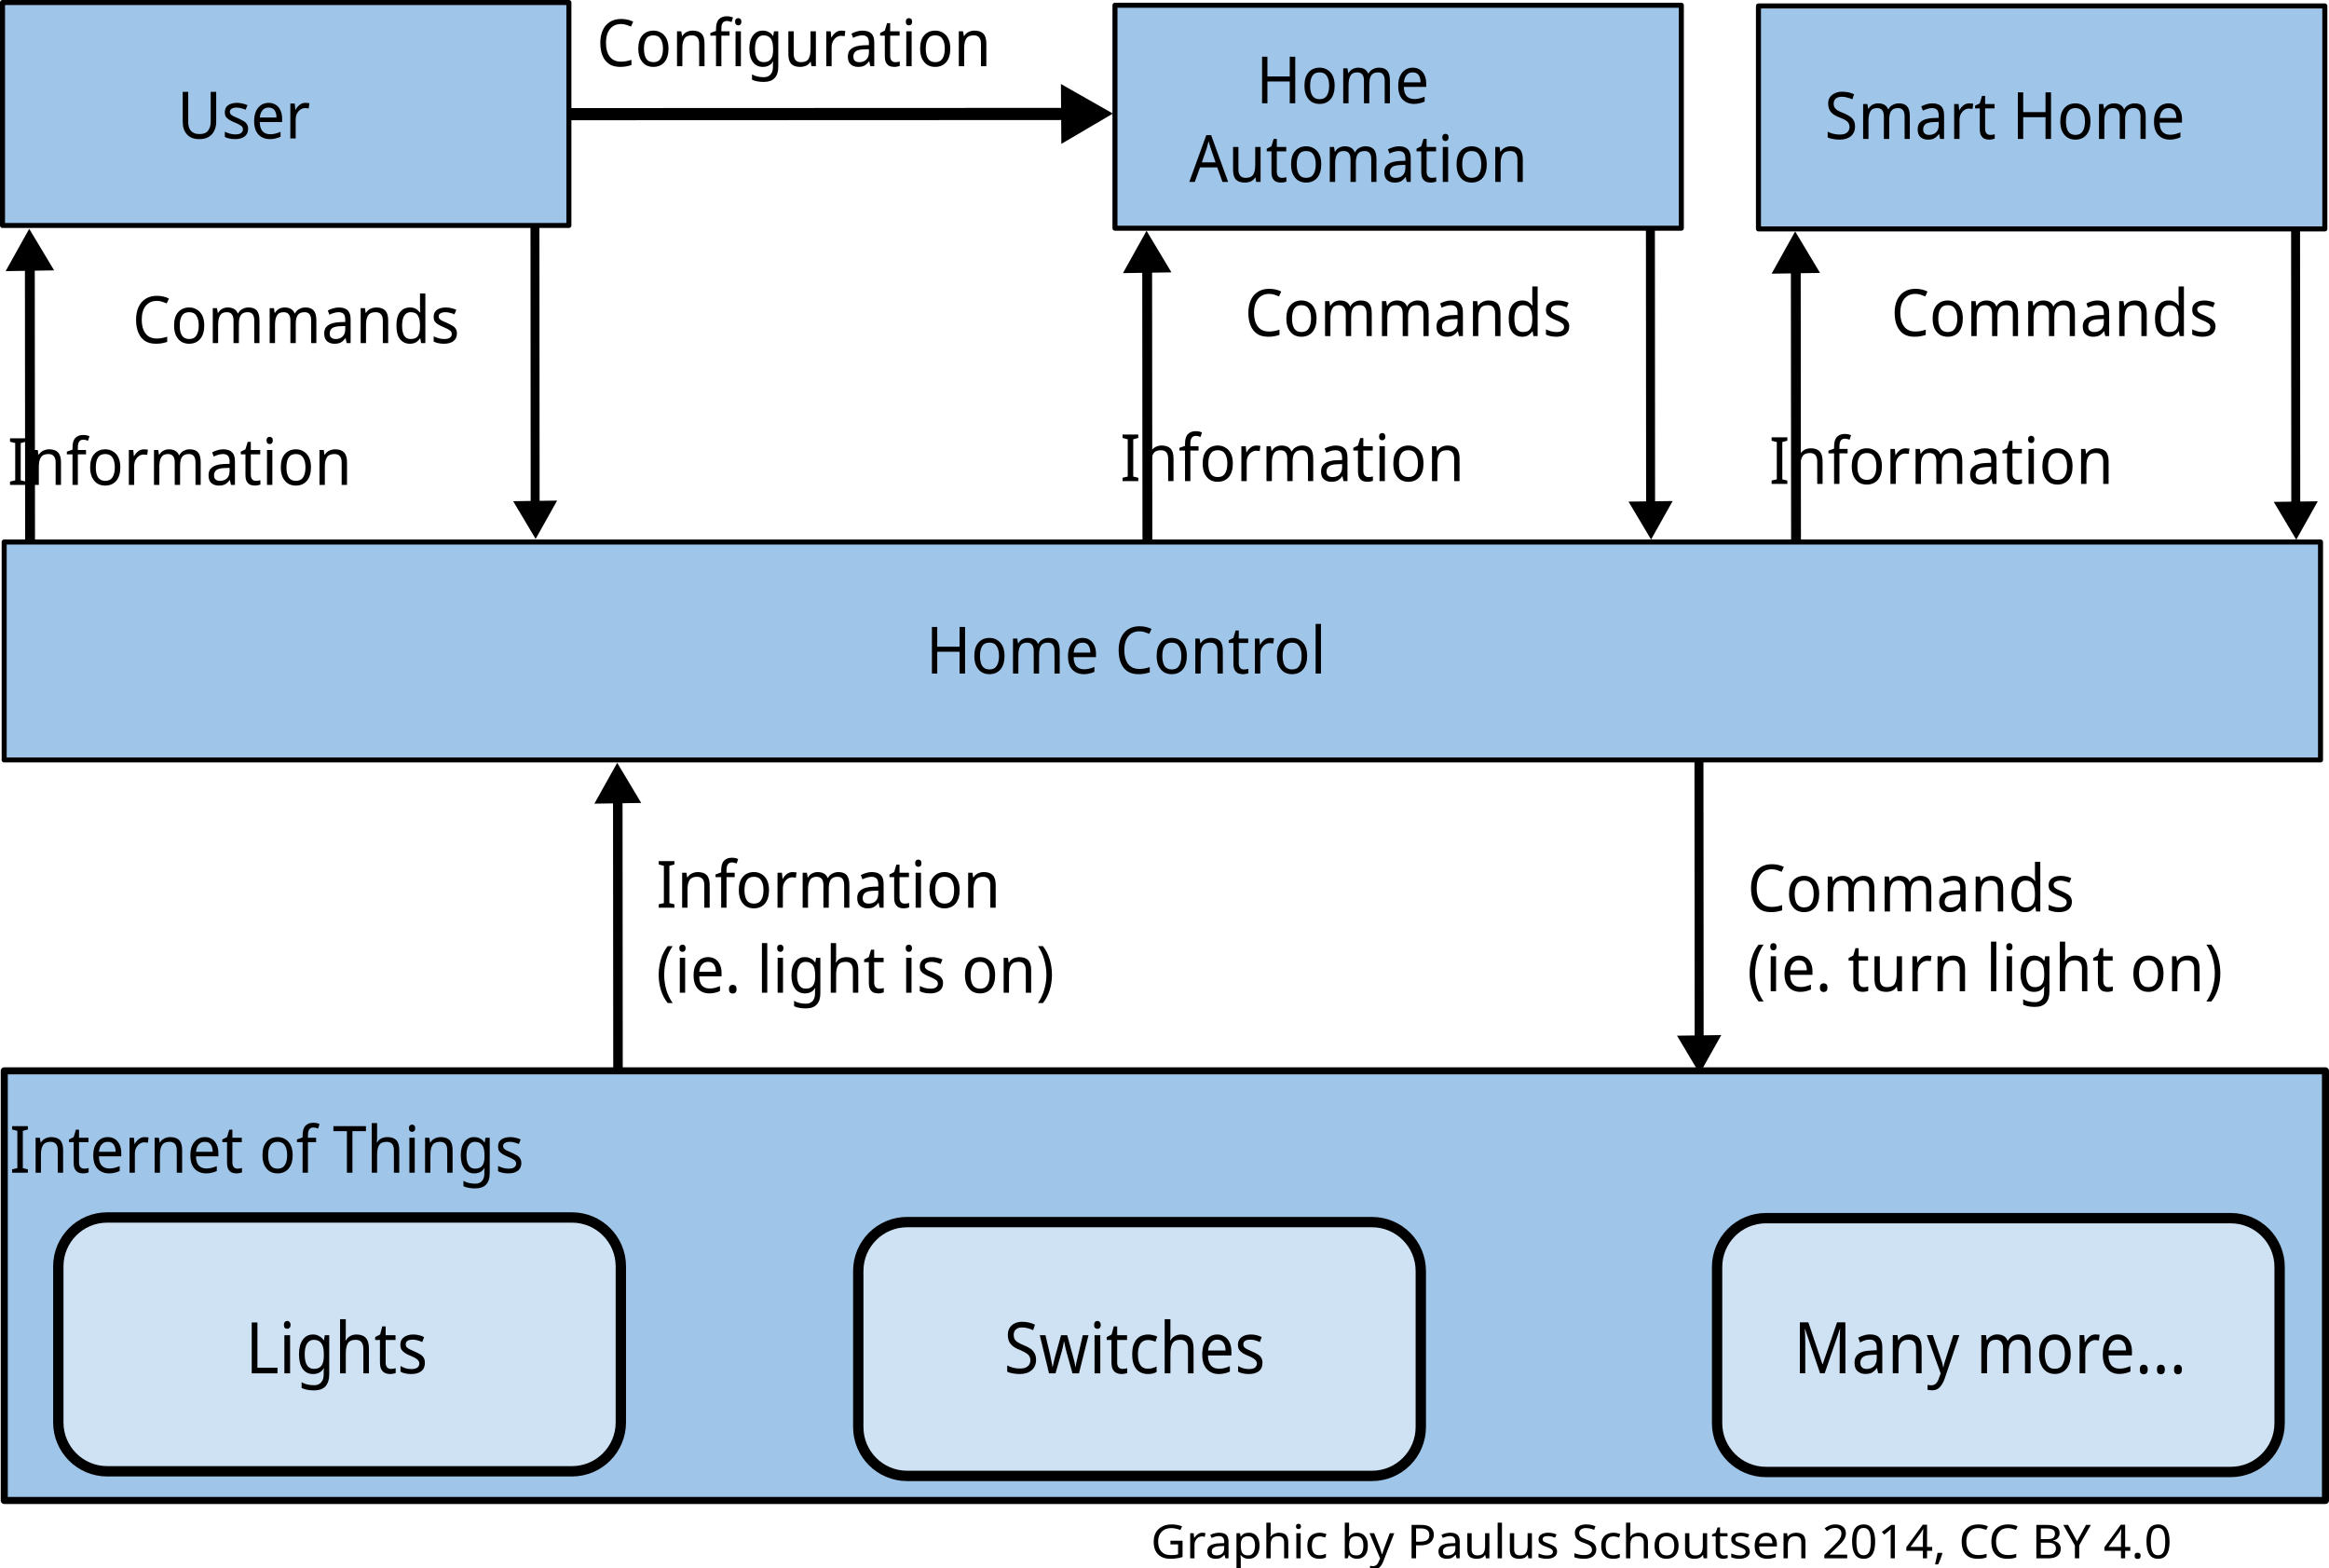
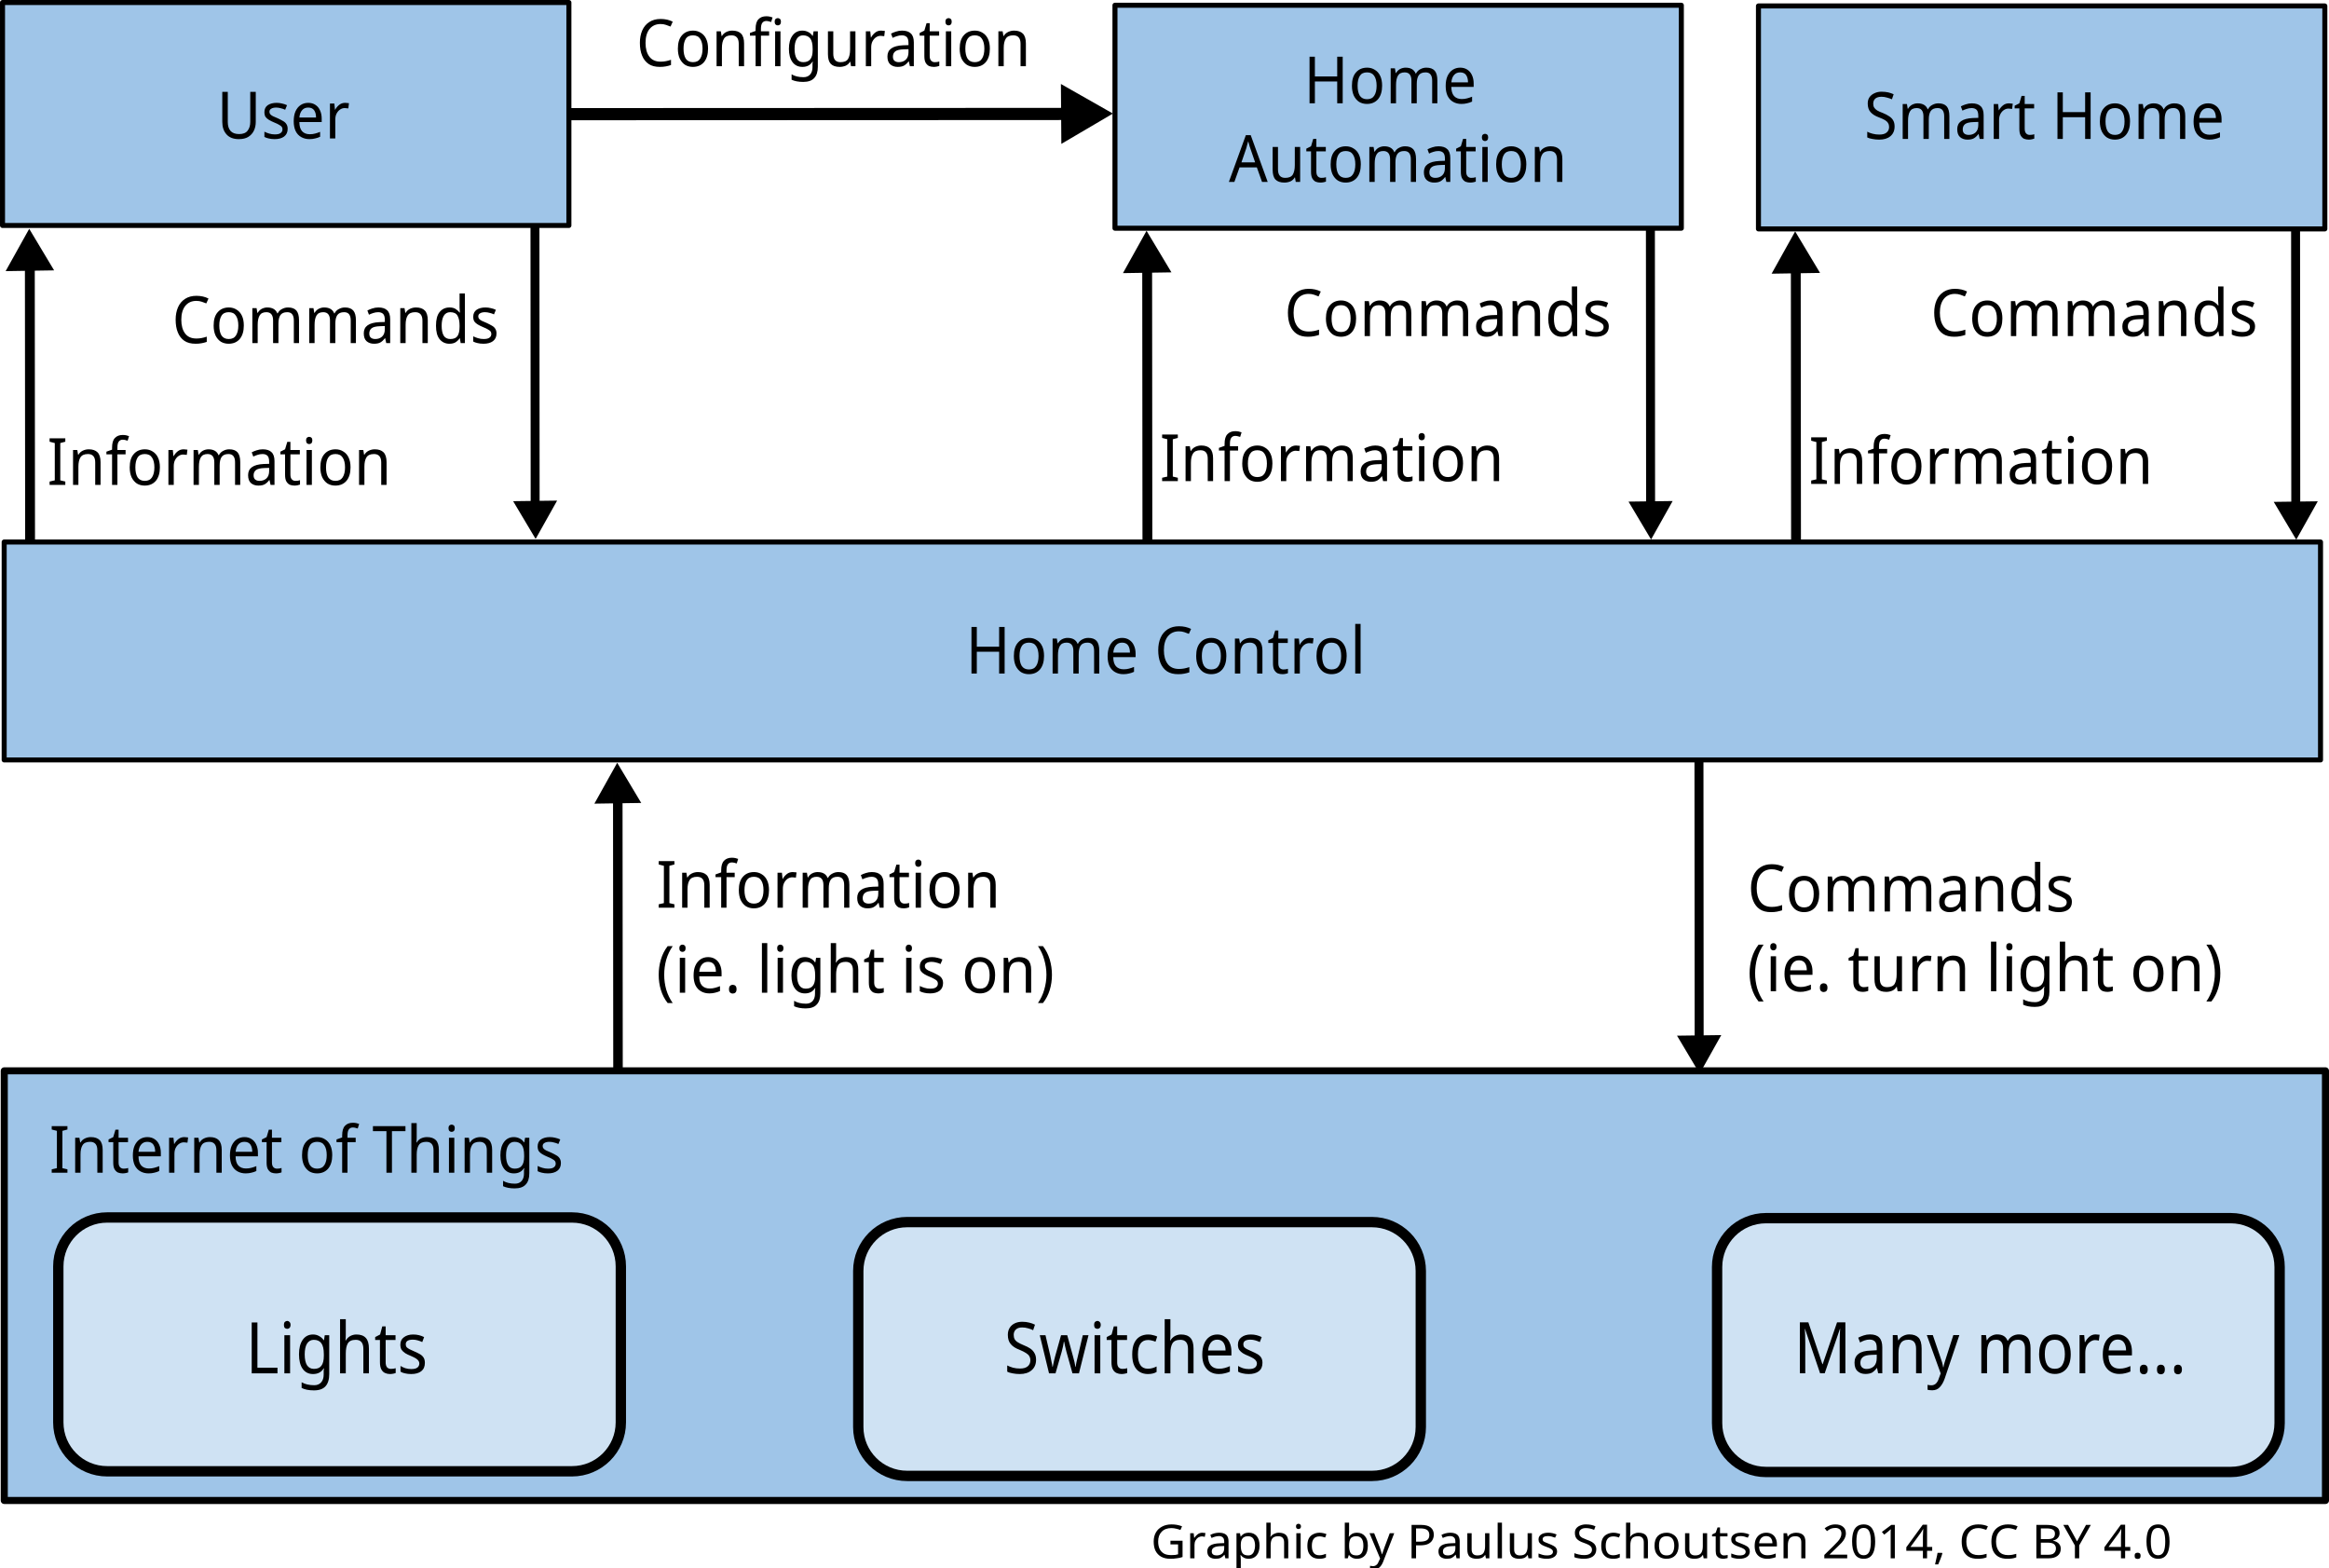
- <svg xmlns="http://www.w3.org/2000/svg" width="223.452mm" height="150.399mm" viewBox="0 0 223.452 150.399" version="1.1" id="svg8">
-   <defs id="defs2">
-     <marker orient="auto" refY="0" refX="0" id="marker4985" style="overflow:visible">
-       <path id="path4983" d="M 5.77,0 -2.88,5 V -5 Z" style="fill:#000000;fill-opacity:1;fill-rule:evenodd;stroke:#000000;stroke-width:1pt;stroke-opacity:1" transform="scale(-0.4)" />
-     </marker>
-     <marker orient="auto" refY="0" refX="0" id="marker4981" style="overflow:visible">
-       <path id="path4979" d="M 5.77,0 -2.88,5 V -5 Z" style="fill:#000000;fill-opacity:1;fill-rule:evenodd;stroke:#000000;stroke-width:1pt;stroke-opacity:1" transform="scale(-0.2)" />
-     </marker>
-     <marker orient="auto" refY="0" refX="0" id="TriangleInM" style="overflow:visible">
-       <path id="path4823" d="M 5.77,0 -2.88,5 V -5 Z" style="fill:#000000;fill-opacity:1;fill-rule:evenodd;stroke:#000000;stroke-width:1pt;stroke-opacity:1" transform="scale(-0.4)" />
-     </marker>
-     <marker orient="auto" refY="0" refX="0" id="TriangleInS" style="overflow:visible">
-       <path id="path4826" d="M 5.77,0 -2.88,5 V -5 Z" style="fill:#000000;fill-opacity:1;fill-rule:evenodd;stroke:#000000;stroke-width:1pt;stroke-opacity:1" transform="scale(-0.2)" />
-     </marker>
-     <marker orient="auto" refY="0" refX="0" id="marker4973" style="overflow:visible">
-       <path id="path4971" style="fill:#000000;fill-opacity:1;fill-rule:evenodd;stroke:#000000;stroke-width:0.625;stroke-linejoin:round;stroke-opacity:1" d="M 8.719,4.034 -2.207,0.016 8.719,-4.002 c -1.745,2.372 -1.735,5.617 -6e-7,8.035 z" transform="scale(0.6)" />
-     </marker>
-     <marker orient="auto" refY="0" refX="0" id="marker4969" style="overflow:visible">
-       <path id="path4967" style="fill:#000000;fill-opacity:1;fill-rule:evenodd;stroke:#000000;stroke-width:0.625;stroke-linejoin:round;stroke-opacity:1" d="M 8.719,4.034 -2.207,0.016 8.719,-4.002 c -1.745,2.372 -1.735,5.617 -6e-7,8.035 z" transform="matrix(1.1,0,0,1.1,1.1,0)" />
-     </marker>
-     <marker orient="auto" refY="0" refX="0" id="Arrow2Mstart" style="overflow:visible">
-       <path id="path4711" style="fill:#000000;fill-opacity:1;fill-rule:evenodd;stroke:#000000;stroke-width:0.625;stroke-linejoin:round;stroke-opacity:1" d="M 8.719,4.034 -2.207,0.016 8.719,-4.002 c -1.745,2.372 -1.735,5.617 -6e-7,8.035 z" transform="scale(0.6)" />
-     </marker>
-     <marker orient="auto" refY="0" refX="0" id="Torso" style="overflow:visible">
-       <g id="g4913" transform="scale(0.7)" style="fill:#000000;fill-opacity:1;stroke:#000000;stroke-opacity:1">
-         <path id="path4899" d="m -4.779,-3.24 c 2.35,0.366 5.3,1.938 5.037,3.627 C -0.005,2.078 -2.213,2.618 -4.563,2.252 -6.913,1.886 -8.521,0.752 -8.258,-0.938 -7.995,-2.628 -7.13,-3.605 -4.779,-3.24 Z" style="fill:#000000;fill-opacity:1;fill-rule:evenodd;stroke:#000000;stroke-width:1.25;stroke-opacity:1" />
-         <path id="path4901" d="M 4.46,0.089 C -2.556,-4.378 5.225,-3.906 -0.848,-8.72" style="fill:#000000;fill-opacity:1;fill-rule:evenodd;stroke:#000000;stroke-width:1pt;stroke-opacity:1" />
-         <path id="path4903" d="M 4.93,0.058 C -1.387,1.749 1.803,5.478 -4.945,7.546" style="fill:#000000;fill-opacity:1;fill-rule:evenodd;stroke:#000000;stroke-width:1pt;stroke-opacity:1" />
-         <rect id="rect4905" transform="matrix(0.527536,-0.849533,0.887668,0.460484,0,0)" y="-1.741" x="-10.392" height="2.761" width="2.637" style="fill:#000000;fill-opacity:1;fill-rule:evenodd;stroke:#000000;stroke-width:1pt;stroke-opacity:1" />
-         <rect id="rect4907" transform="matrix(0.671205,-0.741272,0.790802,0.612072,0,0)" y="-7.963" x="4.959" height="2.861" width="2.733" style="fill:#000000;fill-opacity:1;fill-rule:evenodd;stroke:#000000;stroke-width:1pt;stroke-opacity:1" />
-         <path id="path4909" transform="matrix(0,-1.109517,1.109517,0,25.96648,19.71619)" d="m 16.78,-28.685 a 0.607,0.607 0 1 0 -1.215,0 0.607,0.607 0 1 0 1.215,0 z" style="fill:#000000;fill-opacity:1;fill-rule:evenodd;stroke:#000000;stroke-width:1pt;stroke-opacity:1" />
-         <path id="path4911" transform="matrix(0,-1.109517,1.109517,0,26.8245,16.99126)" d="m 16.78,-28.685 a 0.607,0.607 0 1 0 -1.215,0 0.607,0.607 0 1 0 1.215,0 z" style="fill:#000000;fill-opacity:1;fill-rule:evenodd;stroke:#000000;stroke-width:1pt;stroke-opacity:1" />
-       </g>
-     </marker>
-     <marker orient="auto" refY="0" refX="0" id="marker4954" style="overflow:visible">
-       <path id="path4705" style="fill:#000000;fill-opacity:1;fill-rule:evenodd;stroke:#000000;stroke-width:0.625;stroke-linejoin:round;stroke-opacity:1" d="M 8.719,4.034 -2.207,0.016 8.719,-4.002 c -1.745,2.372 -1.735,5.617 -6e-7,8.035 z" transform="matrix(1.1,0,0,1.1,1.1,0)" />
-     </marker>
-     <marker orient="auto" refY="0" refX="0" id="Arrow2Sstart" style="overflow:visible">
-       <path id="path4590" style="fill-rule:evenodd;stroke-width:0.625;stroke-linejoin:round" d="M 8.719,4.034 -2.207,0.016 8.719,-4.002 c -1.745,2.372 -1.735,5.617 -6e-7,8.035 z" transform="matrix(0.3,0,0,0.3,-0.69,0)" />
-     </marker>
-     <marker orient="auto" refY="0" refX="0" id="marker5272" style="overflow:visible">
-       <path id="path5270" style="fill:#000000;fill-opacity:1;fill-rule:evenodd;stroke:#000000;stroke-width:0.625;stroke-linejoin:round;stroke-opacity:1" d="M 8.719,4.034 -2.207,0.016 8.719,-4.002 c -1.745,2.372 -1.735,5.617 -6e-7,8.035 z" transform="matrix(1.1,0,0,1.1,1.1,0)" />
-     </marker>
-     <marker orient="auto" refY="0" refX="0" id="marker5232" style="overflow:visible">
-       <path id="path5230" style="fill:#000000;fill-opacity:1;fill-rule:evenodd;stroke:#000000;stroke-width:0.625;stroke-linejoin:round;stroke-opacity:1" d="M 8.719,4.034 -2.207,0.016 8.719,-4.002 c -1.745,2.372 -1.735,5.617 -6e-7,8.035 z" transform="matrix(1.1,0,0,1.1,1.1,0)" />
-     </marker>
-     <marker orient="auto" refY="0" refX="0" id="Arrow2Lstart" style="overflow:visible">
-       <path id="path4578" style="fill:#000000;fill-opacity:1;fill-rule:evenodd;stroke:#000000;stroke-width:0.625;stroke-linejoin:round;stroke-opacity:1" d="M 8.719,4.034 -2.207,0.016 8.719,-4.002 c -1.745,2.372 -1.735,5.617 -6e-7,8.035 z" transform="matrix(1.1,0,0,1.1,1.1,0)" />
-     </marker>
-     <marker orient="auto" refY="0" refX="0" id="marker4985-8" style="overflow:visible">
-       <path id="path4983-5" d="M 5.77,0 -2.88,5 V -5 Z" style="fill:#000000;fill-opacity:1;fill-rule:evenodd;stroke:#000000;stroke-width:1pt;stroke-opacity:1" transform="scale(-0.4)" />
-     </marker>
-     <marker orient="auto" refY="0" refX="0" id="marker4985-6" style="overflow:visible">
-       <path id="path4983-8" d="M 5.77,0 -2.88,5 V -5 Z" style="fill:#000000;fill-opacity:1;fill-rule:evenodd;stroke:#000000;stroke-width:1pt;stroke-opacity:1" transform="scale(-0.4)" />
-     </marker>
-     <marker orient="auto" refY="0" refX="0" id="marker4985-84" style="overflow:visible">
-       <path id="path4983-0" d="M 5.77,0 -2.88,5 V -5 Z" style="fill:#000000;fill-opacity:1;fill-rule:evenodd;stroke:#000000;stroke-width:1pt;stroke-opacity:1" transform="scale(-0.4)" />
-     </marker>
-     <marker orient="auto" refY="0" refX="0" id="marker4985-6-5" style="overflow:visible">
-       <path id="path4983-8-0" d="M 5.77,0 -2.88,5 V -5 Z" style="fill:#000000;fill-opacity:1;fill-rule:evenodd;stroke:#000000;stroke-width:1pt;stroke-opacity:1" transform="scale(-0.4)" />
-     </marker>
-     <marker orient="auto" refY="0" refX="0" id="marker4985-84-8" style="overflow:visible">
-       <path id="path4983-0-5" d="M 5.77,0 -2.88,5 V -5 Z" style="fill:#000000;fill-opacity:1;fill-rule:evenodd;stroke:#000000;stroke-width:1pt;stroke-opacity:1" transform="scale(-0.4)" />
-     </marker>
-     <marker orient="auto" refY="0" refX="0" id="marker4985-6-5-8" style="overflow:visible">
-       <path id="path4983-8-0-6" d="M 5.77,0 -2.88,5 V -5 Z" style="fill:#000000;fill-opacity:1;fill-rule:evenodd;stroke:#000000;stroke-width:1pt;stroke-opacity:1" transform="scale(-0.4)" />
-     </marker>
-     <marker orient="auto" refY="0" refX="0" id="marker4985-4" style="overflow:visible">
-       <path id="path4983-6" d="M 5.77,0 -2.88,5 V -5 Z" style="fill:#000000;fill-opacity:1;fill-rule:evenodd;stroke:#000000;stroke-width:1pt;stroke-opacity:1" transform="scale(-0.4)" />
-     </marker>
-     <marker orient="auto" refY="0" refX="0" id="marker4985-84-2" style="overflow:visible">
-       <path id="path4983-0-6" d="M 5.77,0 -2.88,5 V -5 Z" style="fill:#000000;fill-opacity:1;fill-rule:evenodd;stroke:#000000;stroke-width:1pt;stroke-opacity:1" transform="scale(-0.4)" />
-     </marker>
-     <marker orient="auto" refY="0" refX="0" id="marker4985-84-2-4" style="overflow:visible">
-       <path id="path4983-0-6-6" d="M 5.77,0 -2.88,5 V -5 Z" style="fill:#000000;fill-opacity:1;fill-rule:evenodd;stroke:#000000;stroke-width:1pt;stroke-opacity:1" transform="scale(-0.4)" />
-     </marker>
-     <marker orient="auto" refY="0" refX="0" id="marker4985-8-0" style="overflow:visible">
-       <path id="path4983-5-6" d="M 5.77,0 -2.88,5 V -5 Z" style="fill:#000000;fill-opacity:1;fill-rule:evenodd;stroke:#000000;stroke-width:1pt;stroke-opacity:1" transform="scale(-0.4)" />
-     </marker>
-     <marker orient="auto" refY="0" refX="0" id="marker4985-1" style="overflow:visible">
-       <path id="path4983-63" d="M 5.77,0 -2.88,5 V -5 Z" style="fill:#000000;fill-opacity:1;fill-rule:evenodd;stroke:#000000;stroke-width:1pt;stroke-opacity:1" transform="scale(-0.4)" />
-     </marker>
-     <marker orient="auto" refY="0" refX="0" id="marker4985-8-2" style="overflow:visible">
-       <path id="path4983-5-62" d="M 5.77,0 -2.88,5 V -5 Z" style="fill:#000000;fill-opacity:1;fill-rule:evenodd;stroke:#000000;stroke-width:1pt;stroke-opacity:1" transform="scale(-0.4)" />
-     </marker>
-     <marker orient="auto" refY="0" refX="0" id="marker4985-8-3" style="overflow:visible">
-       <path id="path4983-5-7" d="M 5.77,0 -2.88,5 V -5 Z" style="fill:#000000;fill-opacity:1;fill-rule:evenodd;stroke:#000000;stroke-width:1pt;stroke-opacity:1" transform="scale(-0.4)" />
-     </marker>
-     <marker orient="auto" refY="0" refX="0" id="marker4985-69" style="overflow:visible">
-       <path id="path4983-1" d="M 5.77,0 -2.88,5 V -5 Z" style="fill:#000000;fill-opacity:1;fill-rule:evenodd;stroke:#000000;stroke-width:1pt;stroke-opacity:1" transform="scale(-0.4)" />
-     </marker>
-     <marker orient="auto" refY="0" refX="0" id="marker4985-5" style="overflow:visible">
-       <path id="path4983-13" d="M 5.77,0 -2.88,5 V -5 Z" style="fill:#000000;fill-opacity:1;fill-rule:evenodd;stroke:#000000;stroke-width:1pt;stroke-opacity:1" transform="scale(-0.4)" />
-     </marker>
-   </defs>
-   <g id="layer1" transform="translate(-10.58871,-116.7188)" style="display:inline">
-     <rect style="display:inline;fill:#9fc5e8;fill-opacity:1;stroke:#000000;stroke-width:0.677;stroke-linejoin:round;stroke-miterlimit:4;stroke-dasharray:none;stroke-dashoffset:0.501;stroke-opacity:1" id="rect5472-3-1-9" width="222.704" height="41.217" x="10.998" y="219.451" />
-     <rect style="display:inline;fill:#cfe2f3;fill-opacity:1;stroke:#000000;stroke-width:0.992;stroke-linecap:round;stroke-linejoin:round;stroke-miterlimit:4;stroke-dasharray:none;stroke-dashoffset:0.501;stroke-opacity:1" id="rect5474-3-8" width="53.971" height="24.35" x="175.332" y="233.584" ry="4.69" />
-     <flowRoot xml:space="preserve" id="flowRoot4513" style="font-style:normal;font-variant:normal;font-weight:bold;font-stretch:normal;font-size:40px;line-height:25px;font-family:sans-serif;-inkscape-font-specification:'sans-serif Bold';letter-spacing:0px;word-spacing:0px;fill:#000000;fill-opacity:1;stroke:none" transform="matrix(0.2645833,0,0,0.2645833,6.90437,117.4865)">
-       <flowRegion id="flowRegion4515" style="font-style:normal;font-variant:normal;font-weight:bold;font-stretch:normal;font-family:sans-serif;-inkscape-font-specification:'sans-serif Bold'">
-         <rect id="rect4517" width="25.714" height="106.429" x="775" y="41.952" style="font-style:normal;font-variant:normal;font-weight:bold;font-stretch:normal;font-family:sans-serif;-inkscape-font-specification:'sans-serif Bold'" />
-       </flowRegion>
-       <flowPara id="flowPara4519" />
-     </flowRoot>
-     <rect style="display:inline;fill:#9fc5e8;fill-opacity:1;stroke:#000000;stroke-width:0.482;stroke-linejoin:round;stroke-miterlimit:4;stroke-dasharray:none;stroke-dashoffset:0.501;stroke-opacity:1" id="rect5472-3-8-8" width="54.34" height="21.389" x="10.83" y="116.96" />
-     <rect style="fill:none;fill-opacity:1;stroke:none;stroke-width:1.065;stroke-linejoin:round;stroke-miterlimit:4;stroke-dasharray:none;stroke-dashoffset:0.501;stroke-opacity:1" id="rect5470" width="35.012" height="34.21" x="22.322" y="143.954" />
-     <rect style="fill:#cfe2f3;fill-opacity:1;stroke:#000000;stroke-width:0.992;stroke-linecap:round;stroke-linejoin:round;stroke-miterlimit:4;stroke-dasharray:none;stroke-dashoffset:0.501;stroke-opacity:1" id="rect5474-3" width="53.971" height="24.35" x="16.183" y="233.519" ry="4.69" />
-     <text xml:space="preserve" style="font-style:normal;font-weight:normal;font-size:6.462px;line-height:4.039px;font-family:sans-serif;letter-spacing:0px;word-spacing:0px;fill:#000000;fill-opacity:1;stroke:none;stroke-width:0.162" x="36.046" y="235.375" id="text4525-5-9-5" transform="scale(0.9472875,1.055646)">
-       <tspan x="36.046" y="235.375" style="line-height:0.372px;stroke-width:0.162" id="tspan5341">Lights</tspan>
+ <svg xmlns="http://www.w3.org/2000/svg" height="150.399mm" viewBox="0 0 223.452 150.399" width="223.452mm">
+   <marker id="a" orient="auto" overflow="visible" refX="0" refY="0">
+     <path d="m5.77 0-8.65 5v-10z" fill-rule="evenodd" stroke="#000" stroke-width="1pt" transform="scale(-.4)" />
+   </marker>
+   <marker id="b" orient="auto" overflow="visible" refX="0" refY="0">
+     <path d="m5.77 0-8.65 5v-10z" fill-rule="evenodd" stroke="#000" stroke-width="1pt" transform="scale(-.4)" />
+   </marker>
+   <marker id="c" orient="auto" overflow="visible" refX="0" refY="0">
+     <path d="m5.77 0-8.65 5v-10z" fill-rule="evenodd" stroke="#000" stroke-width="1pt" transform="scale(-.4)" />
+   </marker>
+   <marker id="d" orient="auto" overflow="visible" refX="0" refY="0">
+     <path d="m5.77 0-8.65 5v-10z" fill-rule="evenodd" stroke="#000" stroke-width="1pt" transform="scale(-.4)" />
+   </marker>
+   <marker id="e" orient="auto" overflow="visible" refX="0" refY="0">
+     <path d="m5.77 0-8.65 5v-10z" fill-rule="evenodd" stroke="#000" stroke-width="1pt" transform="scale(-.4)" />
+   </marker>
+   <marker id="f" orient="auto" overflow="visible" refX="0" refY="0">
+     <path d="m5.77 0-8.65 5v-10z" fill-rule="evenodd" stroke="#000" stroke-width="1pt" transform="scale(-.4)" />
+   </marker>
+   <marker id="g" orient="auto" overflow="visible" refX="0" refY="0">
+     <path d="m5.77 0-8.65 5v-10z" fill-rule="evenodd" stroke="#000" stroke-width="1pt" transform="scale(-.4)" />
+   </marker>
+   <marker id="h" orient="auto" overflow="visible" refX="0" refY="0">
+     <path d="m5.77 0-8.65 5v-10z" fill-rule="evenodd" stroke="#000" stroke-width="1pt" transform="scale(-.4)" />
+   </marker>
+   <marker id="i" orient="auto" overflow="visible" refX="0" refY="0">
+     <path d="m5.77 0-8.65 5v-10z" fill-rule="evenodd" stroke="#000" stroke-width="1pt" transform="scale(-.4)" />
+   </marker>
+   <g transform="translate(-10.58871 -116.7188)">
+     <path d="m10.998 219.451h222.704v41.217h-222.704z" fill="#9fc5e8" stroke="#000" stroke-dashoffset=".501" stroke-linejoin="round" stroke-width=".677" />
+     <rect height="24.35" ry="4.69" style="fill:#cfe2f3;stroke:#000;stroke-width:.992;stroke-linecap:round;stroke-linejoin:round;stroke-dashoffset:.501" width="53.971" x="175.332" y="233.584" />
+     <path d="m10.83 116.96h54.34v21.389h-54.34z" fill="#9fc5e8" stroke="#000" stroke-dashoffset=".501" stroke-linejoin="round" stroke-width=".482" />
+     <path d="m22.322 143.954h35.012v34.21h-35.012z" fill="none" />
+     <rect height="24.35" ry="4.69" style="fill:#cfe2f3;stroke:#000;stroke-width:.992;stroke-linecap:round;stroke-linejoin:round;stroke-dashoffset:.501" width="53.971" x="16.183" y="233.519" />
+     <text font-family="sans-serif" font-size="6.462" letter-spacing="0" stroke-width=".162" transform="scale(.9472875 1.055646)" word-spacing="0" x="36.046" y="235.375">
+       <tspan stroke-width=".162" x="36.046" y="235.375">Lights</tspan>
    </text>
-     <path style="fill:none;stroke:#000000;stroke-width:0.86;stroke-linecap:butt;stroke-linejoin:miter;stroke-miterlimit:8.3;stroke-dasharray:none;stroke-opacity:1;marker-start:url(#marker4985)" d="m 168.967,166.033 -0.015,-1.155 -0.018,-26.435" id="path4951" />
-     <path style="fill:none;stroke:#000000;stroke-width:0.944;stroke-linecap:butt;stroke-linejoin:miter;stroke-miterlimit:8.3;stroke-dasharray:none;stroke-opacity:1;marker-start:url(#marker4985-8)" d="m 182.865,141.6 0.018,1.129 0.022,25.825" id="path4951-6" />
-     <rect style="display:inline;fill:#9fc5e8;fill-opacity:1;stroke:#000000;stroke-width:0.482;stroke-linejoin:round;stroke-miterlimit:4;stroke-dasharray:none;stroke-dashoffset:0.501;stroke-opacity:1" id="rect5472-3" width="54.34" height="21.389" x="179.301" y="117.29" />
-     <text xml:space="preserve" style="font-style:normal;font-weight:normal;font-size:6.05px;line-height:3.781px;font-family:sans-serif;letter-spacing:0px;word-spacing:0px;display:inline;fill:#000000;fill-opacity:1;stroke:none;stroke-width:0.151" x="214.21" y="125.508" id="text4525-8-4" transform="scale(0.9650764,1.036187)">
-       <tspan x="214.21" y="125.508" style="line-height:0.349px;text-align:center;text-anchor:middle;stroke-width:0.151" id="tspan5413-9">Smart Home</tspan>
+     <path d="m168.967 166.033-.015-1.155-.018-26.435" fill="none" marker-start="url(#a)" stroke="#000" stroke-miterlimit="8.3" stroke-width=".86" />
+     <path d="m182.865 141.6.018 1.129.022 25.825" fill="none" marker-start="url(#b)" stroke="#000" stroke-miterlimit="8.3" stroke-width=".944" />
+     <path d="m179.301 117.29h54.34v21.389h-54.34z" fill="#9fc5e8" stroke="#000" stroke-dashoffset=".501" stroke-linejoin="round" stroke-width=".482" />
+     <text font-family="sans-serif" font-size="6.05" letter-spacing="0" stroke-width=".151" transform="scale(.9650764 1.036187)" word-spacing="0" x="214.21" y="125.508">
+       <tspan stroke-width=".151" text-anchor="middle" x="214.21" y="125.508">Smart Home</tspan>
    </text>
-     <rect style="display:inline;fill:#9fc5e8;fill-opacity:1;stroke:#000000;stroke-width:0.482;stroke-linejoin:round;stroke-miterlimit:4;stroke-dasharray:none;stroke-dashoffset:0.501;stroke-opacity:1" id="rect5472-3-8" width="54.34" height="21.389" x="117.562" y="117.223" />
-     <text xml:space="preserve" style="font-style:normal;font-weight:normal;font-size:6.05px;line-height:3.781px;font-family:sans-serif;letter-spacing:0px;word-spacing:0px;display:inline;fill:#000000;fill-opacity:1;stroke:none;stroke-width:0.151" x="149.96" y="125.701" id="text4525-8-4-2" transform="scale(0.9650764,1.036187)">
-       <tspan x="149.96" y="125.701" style="line-height:0.349px;text-align:center;text-anchor:middle;stroke-width:0.151" id="tspan5413-9-6" dy="-3.5">Home</tspan>
-       <tspan x="149.96" y="129.483" style="line-height:0.349px;text-align:center;text-anchor:middle;stroke-width:0.151" id="tspan5474">Automation</tspan>
+     <path d="m117.562 117.223h54.34v21.389h-54.34z" fill="#9fc5e8" stroke="#000" stroke-dashoffset=".501" stroke-linejoin="round" stroke-width=".482" />
+     <text font-family="sans-serif" font-size="6.05" letter-spacing="0" stroke-width=".151" transform="scale(.9650764 1.036187)" word-spacing="0" x="149.96" y="125.701">
+       <tspan dy="-3.5" stroke-width=".151" text-anchor="middle" x="149.96" y="125.701">Home</tspan>
+       <tspan stroke-width=".151" text-anchor="middle" x="149.96" y="129.483">Automation</tspan>
    </text>
-     <text xml:space="preserve" style="font-style:normal;font-weight:normal;font-size:6.05px;line-height:3.781px;font-family:sans-serif;letter-spacing:0px;word-spacing:0px;display:inline;fill:#000000;fill-opacity:1;stroke:none;stroke-width:0.151" x="39.139" y="125.463" id="text4525-8-4-2-9" transform="scale(0.9650764,1.036187)">
-       <tspan x="39.139" y="125.463" style="line-height:0.349px;text-align:center;text-anchor:middle;stroke-width:0.151" id="tspan5474-8">User</tspan>
+     <text font-family="sans-serif" font-size="6.05" letter-spacing="0" stroke-width=".151" transform="scale(.9650764 1.036187)" word-spacing="0" x="39.139" y="125.463">
+       <tspan stroke-width=".151" text-anchor="middle" x="39.139" y="125.463">User</tspan>
    </text>
-     <path style="display:inline;fill:none;stroke:#000000;stroke-width:1.167;stroke-linecap:butt;stroke-linejoin:miter;stroke-miterlimit:8.3;stroke-dasharray:none;stroke-opacity:1;marker-start:url(#marker4985-84-2-4)" d="m 114.052,127.637 -2.043,0.015 -46.738,0.019" id="path4951-3-4-7" />
-     <text xml:space="preserve" style="font-style:normal;font-weight:normal;font-size:6.05px;line-height:3.781px;font-family:sans-serif;letter-spacing:0px;word-spacing:0px;display:inline;fill:#000000;fill-opacity:1;stroke:none;stroke-width:0.151" x="93.83" y="118.771" id="text4525-8-4-2-9-4" transform="scale(0.9650764,1.036187)">
-       <tspan x="93.83" y="118.771" style="line-height:0.349px;text-align:center;text-anchor:middle;stroke-width:0.151" id="tspan5474-8-3">Configuration</tspan>
+     <path d="m114.052 127.637-2.043.015-46.738.019" fill="none" marker-start="url(#c)" stroke="#000" stroke-miterlimit="8.3" stroke-width="1.167" />
+     <text font-family="sans-serif" font-size="6.05" letter-spacing="0" stroke-width=".151" transform="scale(.9650764 1.036187)" word-spacing="0" x="93.83" y="118.771">
+       <tspan stroke-width=".151" text-anchor="middle" x="93.83" y="118.771">Configuration</tspan>
    </text>
-     <rect style="display:inline;fill:#9fc5e8;fill-opacity:1;stroke:#000000;stroke-width:0.482;stroke-linejoin:round;stroke-miterlimit:4;stroke-dasharray:none;stroke-dashoffset:0.501;stroke-opacity:1" id="rect5472-3-1" width="222.238" height="20.907" x="10.989" y="168.717" />
-     <text xml:space="preserve" style="font-style:normal;font-weight:normal;font-size:6.05px;line-height:3.781px;font-family:sans-serif;letter-spacing:0px;word-spacing:0px;display:inline;fill:#000000;fill-opacity:1;stroke:none;stroke-width:0.151" x="126.85" y="174.998" id="text4525-8-4-2-9-2" transform="scale(0.9650764,1.036187)">
-       <tspan x="126.85" y="174.998" style="line-height:0.349px;text-align:center;text-anchor:middle;stroke-width:0.151" id="tspan5474-8-4">Home Control</tspan>
+     <path d="m10.989 168.717h222.238v20.907h-222.238z" fill="#9fc5e8" stroke="#000" stroke-dashoffset=".501" stroke-linejoin="round" stroke-width=".482" />
+     <text font-family="sans-serif" font-size="6.05" letter-spacing="0" stroke-width=".151" transform="scale(.9650764 1.036187)" word-spacing="0" x="126.85" y="174.998">
+       <tspan stroke-width=".151" text-anchor="middle" x="126.85" y="174.998">Home Control</tspan>
    </text>
-     <text xml:space="preserve" style="font-style:normal;font-weight:normal;font-size:6.05px;line-height:3.781px;font-family:sans-serif;letter-spacing:0px;word-spacing:0px;display:inline;fill:#000000;fill-opacity:1;stroke:none;stroke-width:0.151" x="44.333" y="144.405" id="text4525-8-4-2-9-2-4" transform="scale(0.9650764,1.036187)">
-       <tspan x="44.333" y="144.405" style="line-height:0.349px;text-align:center;text-anchor:middle;stroke-width:0.151" id="tspan5474-8-4-6">Commands</tspan>
+     <text font-family="sans-serif" font-size="6.05" letter-spacing="0" stroke-width=".151" transform="scale(.9650764 1.036187)" word-spacing="0" x="44.333" y="144.405">
+       <tspan stroke-width=".151" text-anchor="middle" x="44.333" y="144.405">Commands</tspan>
    </text>
-     <text xml:space="preserve" style="font-style:normal;font-weight:normal;font-size:6.05px;line-height:3.781px;font-family:sans-serif;letter-spacing:0px;word-spacing:0px;display:inline;fill:#000000;fill-opacity:1;stroke:none;stroke-width:0.151" x="32.78" y="157.536" id="text4525-8-4-2-9-2-1" transform="scale(0.9650764,1.036187)">
-       <tspan x="32.78" y="157.536" style="line-height:0.349px;text-align:center;text-anchor:middle;stroke-width:0.151" id="tspan5474-8-4-9">Information</tspan>
+     <text font-family="sans-serif" font-size="6.05" letter-spacing="0" stroke-width=".151" transform="scale(.9650764 1.036187)" word-spacing="0" x="32.78" y="157.536">
+       <tspan stroke-width=".151" text-anchor="middle" x="32.78" y="157.536">Information</tspan>
    </text>
-     <path style="display:inline;fill:none;stroke:#000000;stroke-width:0.945;stroke-linecap:butt;stroke-linejoin:miter;stroke-miterlimit:8.3;stroke-dasharray:none;stroke-opacity:1;marker-start:url(#marker4985-8-0)" d="m 13.434,141.353 0.018,1.14 0.022,26.078" id="path4951-6-5" />
-     <path style="display:inline;fill:none;stroke:#000000;stroke-width:0.857;stroke-linecap:butt;stroke-linejoin:miter;stroke-miterlimit:8.3;stroke-dasharray:none;stroke-opacity:1;marker-start:url(#marker4985-1)" d="m 61.947,165.988 -0.015,-1.155 -0.018,-26.434" id="path4951-4" />
-     <rect style="display:inline;fill:#cfe2f3;fill-opacity:1;stroke:#000000;stroke-width:0.992;stroke-linecap:round;stroke-linejoin:round;stroke-miterlimit:4;stroke-dasharray:none;stroke-dashoffset:0.501;stroke-opacity:1" id="rect5474-3-1" width="53.971" height="24.35" x="92.934" y="233.962" ry="4.69" />
-     <text xml:space="preserve" style="font-style:normal;font-weight:normal;font-size:6.462px;line-height:4.039px;font-family:sans-serif;letter-spacing:0px;word-spacing:0px;display:inline;fill:#000000;fill-opacity:1;stroke:none;stroke-width:0.162" x="112.862" y="235.375" id="text4525-5-9-5-4" transform="scale(0.9472875,1.055646)">
-       <tspan x="112.862" y="235.375" style="line-height:0.372px;stroke-width:0.162" id="tspan5341-3">Switches</tspan>
+     <path d="m13.434 141.353.018 1.14.022 26.078" fill="none" marker-start="url(#d)" stroke="#000" stroke-miterlimit="8.3" stroke-width=".945" />
+     <path d="m61.947 165.988-.015-1.155-.018-26.434" fill="none" marker-start="url(#e)" stroke="#000" stroke-miterlimit="8.3" stroke-width=".857" />
+     <rect height="24.35" ry="4.69" style="fill:#cfe2f3;stroke:#000;stroke-width:.992;stroke-linecap:round;stroke-linejoin:round;stroke-dashoffset:.501" width="53.971" x="92.934" y="233.962" />
+     <text font-family="sans-serif" font-size="6.462" letter-spacing="0" stroke-width=".162" transform="scale(.9472875 1.055646)" word-spacing="0" x="112.862" y="235.375">
+       <tspan stroke-width=".162" x="112.862" y="235.375">Switches</tspan>
    </text>
-     <text xml:space="preserve" style="font-style:normal;font-weight:normal;font-size:6.462px;line-height:4.039px;font-family:sans-serif;letter-spacing:0px;word-spacing:0px;display:inline;fill:#000000;fill-opacity:1;stroke:none;stroke-width:0.162" x="192.848" y="235.367" id="text4525-5-9-5-4-2" transform="scale(0.9472875,1.055646)">
-       <tspan x="192.848" y="235.367" style="line-height:0.372px;stroke-width:0.162" id="tspan5341-3-8">Many more...</tspan>
+     <text font-family="sans-serif" font-size="6.462" letter-spacing="0" stroke-width=".162" transform="scale(.9472875 1.055646)" word-spacing="0" x="192.848" y="235.367">
+       <tspan stroke-width=".162" x="192.848" y="235.367">Many more...</tspan>
    </text>
-     <text xml:space="preserve" style="font-style:normal;font-weight:normal;font-size:6.05px;line-height:3.781px;font-family:sans-serif;letter-spacing:0px;word-spacing:0px;display:inline;fill:#000000;fill-opacity:1;stroke:none;stroke-width:0.151" x="41.443" y="221.217" id="text4525-8-4-2-9-4-7" transform="scale(0.9650764,1.036187)">
-       <tspan x="41.443" y="221.217" style="line-height:0.349px;text-align:center;text-anchor:middle;stroke-width:0.151" id="tspan5474-8-3-5">Internet of Things</tspan>
+     <text font-family="sans-serif" font-size="6.05" letter-spacing="0" stroke-width=".151" transform="scale(.9650764 1.036187)" word-spacing="0" x="41.443" y="221.217">
+       <tspan stroke-width=".151" text-anchor="middle" x="41.443" y="221.217">Internet of Things</tspan>
    </text>
-     <path style="display:inline;fill:none;stroke:#000000;stroke-width:0.945;stroke-linecap:butt;stroke-linejoin:miter;stroke-miterlimit:8.3;stroke-dasharray:none;stroke-opacity:1;marker-start:url(#marker4985-8-2)" d="m 120.634,141.545 0.018,1.137 0.022,26.007" id="path4951-6-9" />
-     <path style="display:inline;fill:none;stroke:#000000;stroke-width:0.913;stroke-linecap:butt;stroke-linejoin:miter;stroke-miterlimit:8.3;stroke-dasharray:none;stroke-opacity:1;marker-start:url(#marker4985-8-3)" d="m 69.844,192.49 0.017,1.134 0.021,25.937" id="path4951-6-2" />
-     <path style="display:inline;fill:none;stroke:#000000;stroke-width:0.858;stroke-linecap:butt;stroke-linejoin:miter;stroke-miterlimit:8.3;stroke-dasharray:none;stroke-opacity:1;marker-start:url(#marker4985-69)" d="m 230.867,166.056 -0.015,-1.152 -0.018,-26.358" id="path4951-3" />
-     <path style="display:inline;fill:none;stroke:#000000;stroke-width:0.862;stroke-linecap:butt;stroke-linejoin:miter;stroke-miterlimit:8.3;stroke-dasharray:none;stroke-opacity:1;marker-start:url(#marker4985-5)" d="m 173.626,217.272 -0.015,-1.162 -0.018,-26.588" id="path4951-1" />
-     <text xml:space="preserve" style="font-style:normal;font-weight:normal;font-size:6.05px;line-height:3.781px;font-family:sans-serif;letter-spacing:0px;word-spacing:0px;display:inline;fill:#000000;fill-opacity:1;stroke:none;stroke-width:0.151" x="154.91" y="143.758" id="text4525-8-4-2-9-2-4-6" transform="scale(0.9650764,1.036187)">
-       <tspan x="154.91" y="143.758" style="line-height:0.349px;text-align:center;text-anchor:middle;stroke-width:0.151" id="tspan5474-8-4-6-2">Commands</tspan>
-     </text>
-     <text xml:space="preserve" style="font-style:normal;font-weight:normal;font-size:6.05px;line-height:3.781px;font-family:sans-serif;letter-spacing:0px;word-spacing:0px;display:inline;fill:#000000;fill-opacity:1;stroke:none;stroke-width:0.151" x="143.382" y="157.186" id="text4525-8-4-2-9-2-1-9" transform="scale(0.9650764,1.036187)">
-       <tspan x="143.382" y="157.186" style="line-height:0.349px;text-align:center;text-anchor:middle;stroke-width:0.151" id="tspan5474-8-4-9-8">Information</tspan>
-     </text>
-     <text xml:space="preserve" style="font-style:normal;font-weight:normal;font-size:6.05px;line-height:3.781px;font-family:sans-serif;letter-spacing:0px;word-spacing:0px;display:inline;fill:#000000;fill-opacity:1;stroke:none;stroke-width:0.151" x="207.909" y="157.444" id="text4525-8-4-2-9-2-1-2" transform="scale(0.9650764,1.036187)">
-       <tspan x="207.909" y="157.444" style="line-height:0.349px;text-align:center;text-anchor:middle;stroke-width:0.151" id="tspan5474-8-4-9-3">Information</tspan>
-     </text>
-     <text xml:space="preserve" style="font-style:normal;font-weight:normal;font-size:6.05px;line-height:3.781px;font-family:sans-serif;letter-spacing:0px;word-spacing:0px;display:inline;fill:#000000;fill-opacity:1;stroke:none;stroke-width:0.151" x="219.16" y="143.758" id="text4525-8-4-2-9-2-4-6-8" transform="scale(0.9650764,1.036187)">
-       <tspan x="219.16" y="143.758" style="line-height:0.349px;text-align:center;text-anchor:middle;stroke-width:0.151" id="tspan5474-8-4-6-2-5">Commands</tspan>
-     </text>
-     <text xml:space="preserve" style="font-style:normal;font-weight:normal;font-size:6.05px;line-height:3.781px;font-family:sans-serif;letter-spacing:0px;word-spacing:0px;display:inline;fill:#000000;fill-opacity:1;stroke:none;stroke-width:0.151" x="76.223" y="200.777" id="text4525-8-4-2-9-2-1-9-6" transform="scale(0.9650764,1.036187)">
-       <tspan x="76.223" y="200.777" style="line-height:0.349px;text-align:start;text-anchor:start;stroke-width:0.151" id="tspan5474-8-4-9-8-0" dy="-4.1">Information</tspan>
-       <tspan x="76.223" y="204.558" style="line-height:0.349px;text-align:start;text-anchor:start;stroke-width:0.151" id="tspan11003">(ie. light is on)</tspan>
-     </text>
-     <text xml:space="preserve" style="font-style:normal;font-weight:normal;font-size:6.05px;line-height:3.781px;font-family:sans-serif;text-align:start;letter-spacing:0px;word-spacing:0px;text-anchor:start;display:inline;fill:#000000;fill-opacity:1;stroke:none;stroke-width:0.151" x="184.675" y="200.633" id="text4525-8-4-2-9-2-4-6-8-6" transform="scale(0.9650764,1.036187)">
-       <tspan x="184.675" y="200.633" style="line-height:0.349px;text-align:start;text-anchor:start;stroke-width:0.151" id="tspan5474-8-4-6-2-5-3" dy="-3.6">Commands</tspan>
-       <tspan x="184.675" y="204.414" style="line-height:0.349px;text-align:start;text-anchor:start;stroke-width:0.151" id="tspan11005">(ie. turn light on)</tspan>
-     </text>
-     <text xml:space="preserve" style="font-style:normal;font-weight:normal;font-size:4.571px;line-height:2.857px;font-family:sans-serif;letter-spacing:0px;word-spacing:0px;fill:#000000;fill-opacity:1;stroke:none;stroke-width:0.114" x="118.754" y="271.23" id="text11009" transform="scale(1.018836,0.9815119)">
-       <tspan id="tspan11007" x="118.754" y="271.23" style="stroke-width:0.114">Graphic by Paulus Schoutsen 2014, CC BY 4.0 </tspan>
-     </text>
+     <path d="m120.634 141.545.018 1.137.022 26.007" fill="none" marker-start="url(#f)" stroke="#000" stroke-miterlimit="8.3" stroke-width=".945" />
+     <path d="m69.844 192.49.017 1.134.021 25.937" fill="none" marker-start="url(#g)" stroke="#000" stroke-miterlimit="8.3" stroke-width=".913" />
+     <path d="m230.867 166.056-.015-1.152-.018-26.358" fill="none" marker-start="url(#h)" stroke="#000" stroke-miterlimit="8.3" stroke-width=".858" />
+     <path d="m173.626 217.272-.015-1.162-.018-26.588" fill="none" marker-start="url(#i)" stroke="#000" stroke-miterlimit="8.3" stroke-width=".862" />
+     <g font-family="sans-serif" letter-spacing="0" word-spacing="0">
+       <text font-size="6.05" stroke-width=".151" transform="scale(.9650764 1.036187)" x="154.91" y="143.758">
+         <tspan stroke-width=".151" text-anchor="middle" x="154.91" y="143.758">Commands</tspan>
+       </text>
+       <text font-size="6.05" stroke-width=".151" transform="scale(.9650764 1.036187)" x="143.382" y="157.186">
+         <tspan stroke-width=".151" text-anchor="middle" x="143.382" y="157.186">Information</tspan>
+       </text>
+       <text font-size="6.05" stroke-width=".151" transform="scale(.9650764 1.036187)" x="207.909" y="157.444">
+         <tspan stroke-width=".151" text-anchor="middle" x="207.909" y="157.444">Information</tspan>
+       </text>
+       <text font-size="6.05" stroke-width=".151" transform="scale(.9650764 1.036187)" x="219.16" y="143.758">
+         <tspan stroke-width=".151" text-anchor="middle" x="219.16" y="143.758">Commands</tspan>
+       </text>
+       <text font-size="6.05" stroke-width=".151" transform="scale(.9650764 1.036187)" x="76.223" y="200.777">
+         <tspan dy="-4.1" stroke-width=".151" x="76.223" y="200.777">Information</tspan>
+         <tspan stroke-width=".151" x="76.223" y="204.558">(ie. light is on)</tspan>
+       </text>
+       <text font-size="6.05" stroke-width=".151" transform="scale(.9650764 1.036187)" x="184.675" y="200.633">
+         <tspan dy="-3.6" stroke-width=".151" x="184.675" y="200.633">Commands</tspan>
+         <tspan stroke-width=".151" x="184.675" y="204.414">(ie. turn light on)</tspan>
+       </text>
+       <text font-size="4.571" stroke-width=".114" transform="scale(1.018836 .9815119)" x="118.754" xml:space="preserve" y="271.23">
+         <tspan stroke-width=".114" x="118.754" y="271.23">Graphic by Paulus Schoutsen 2014, CC BY 4.0 </tspan>
+       </text>
+     </g>
  </g>
</svg>
